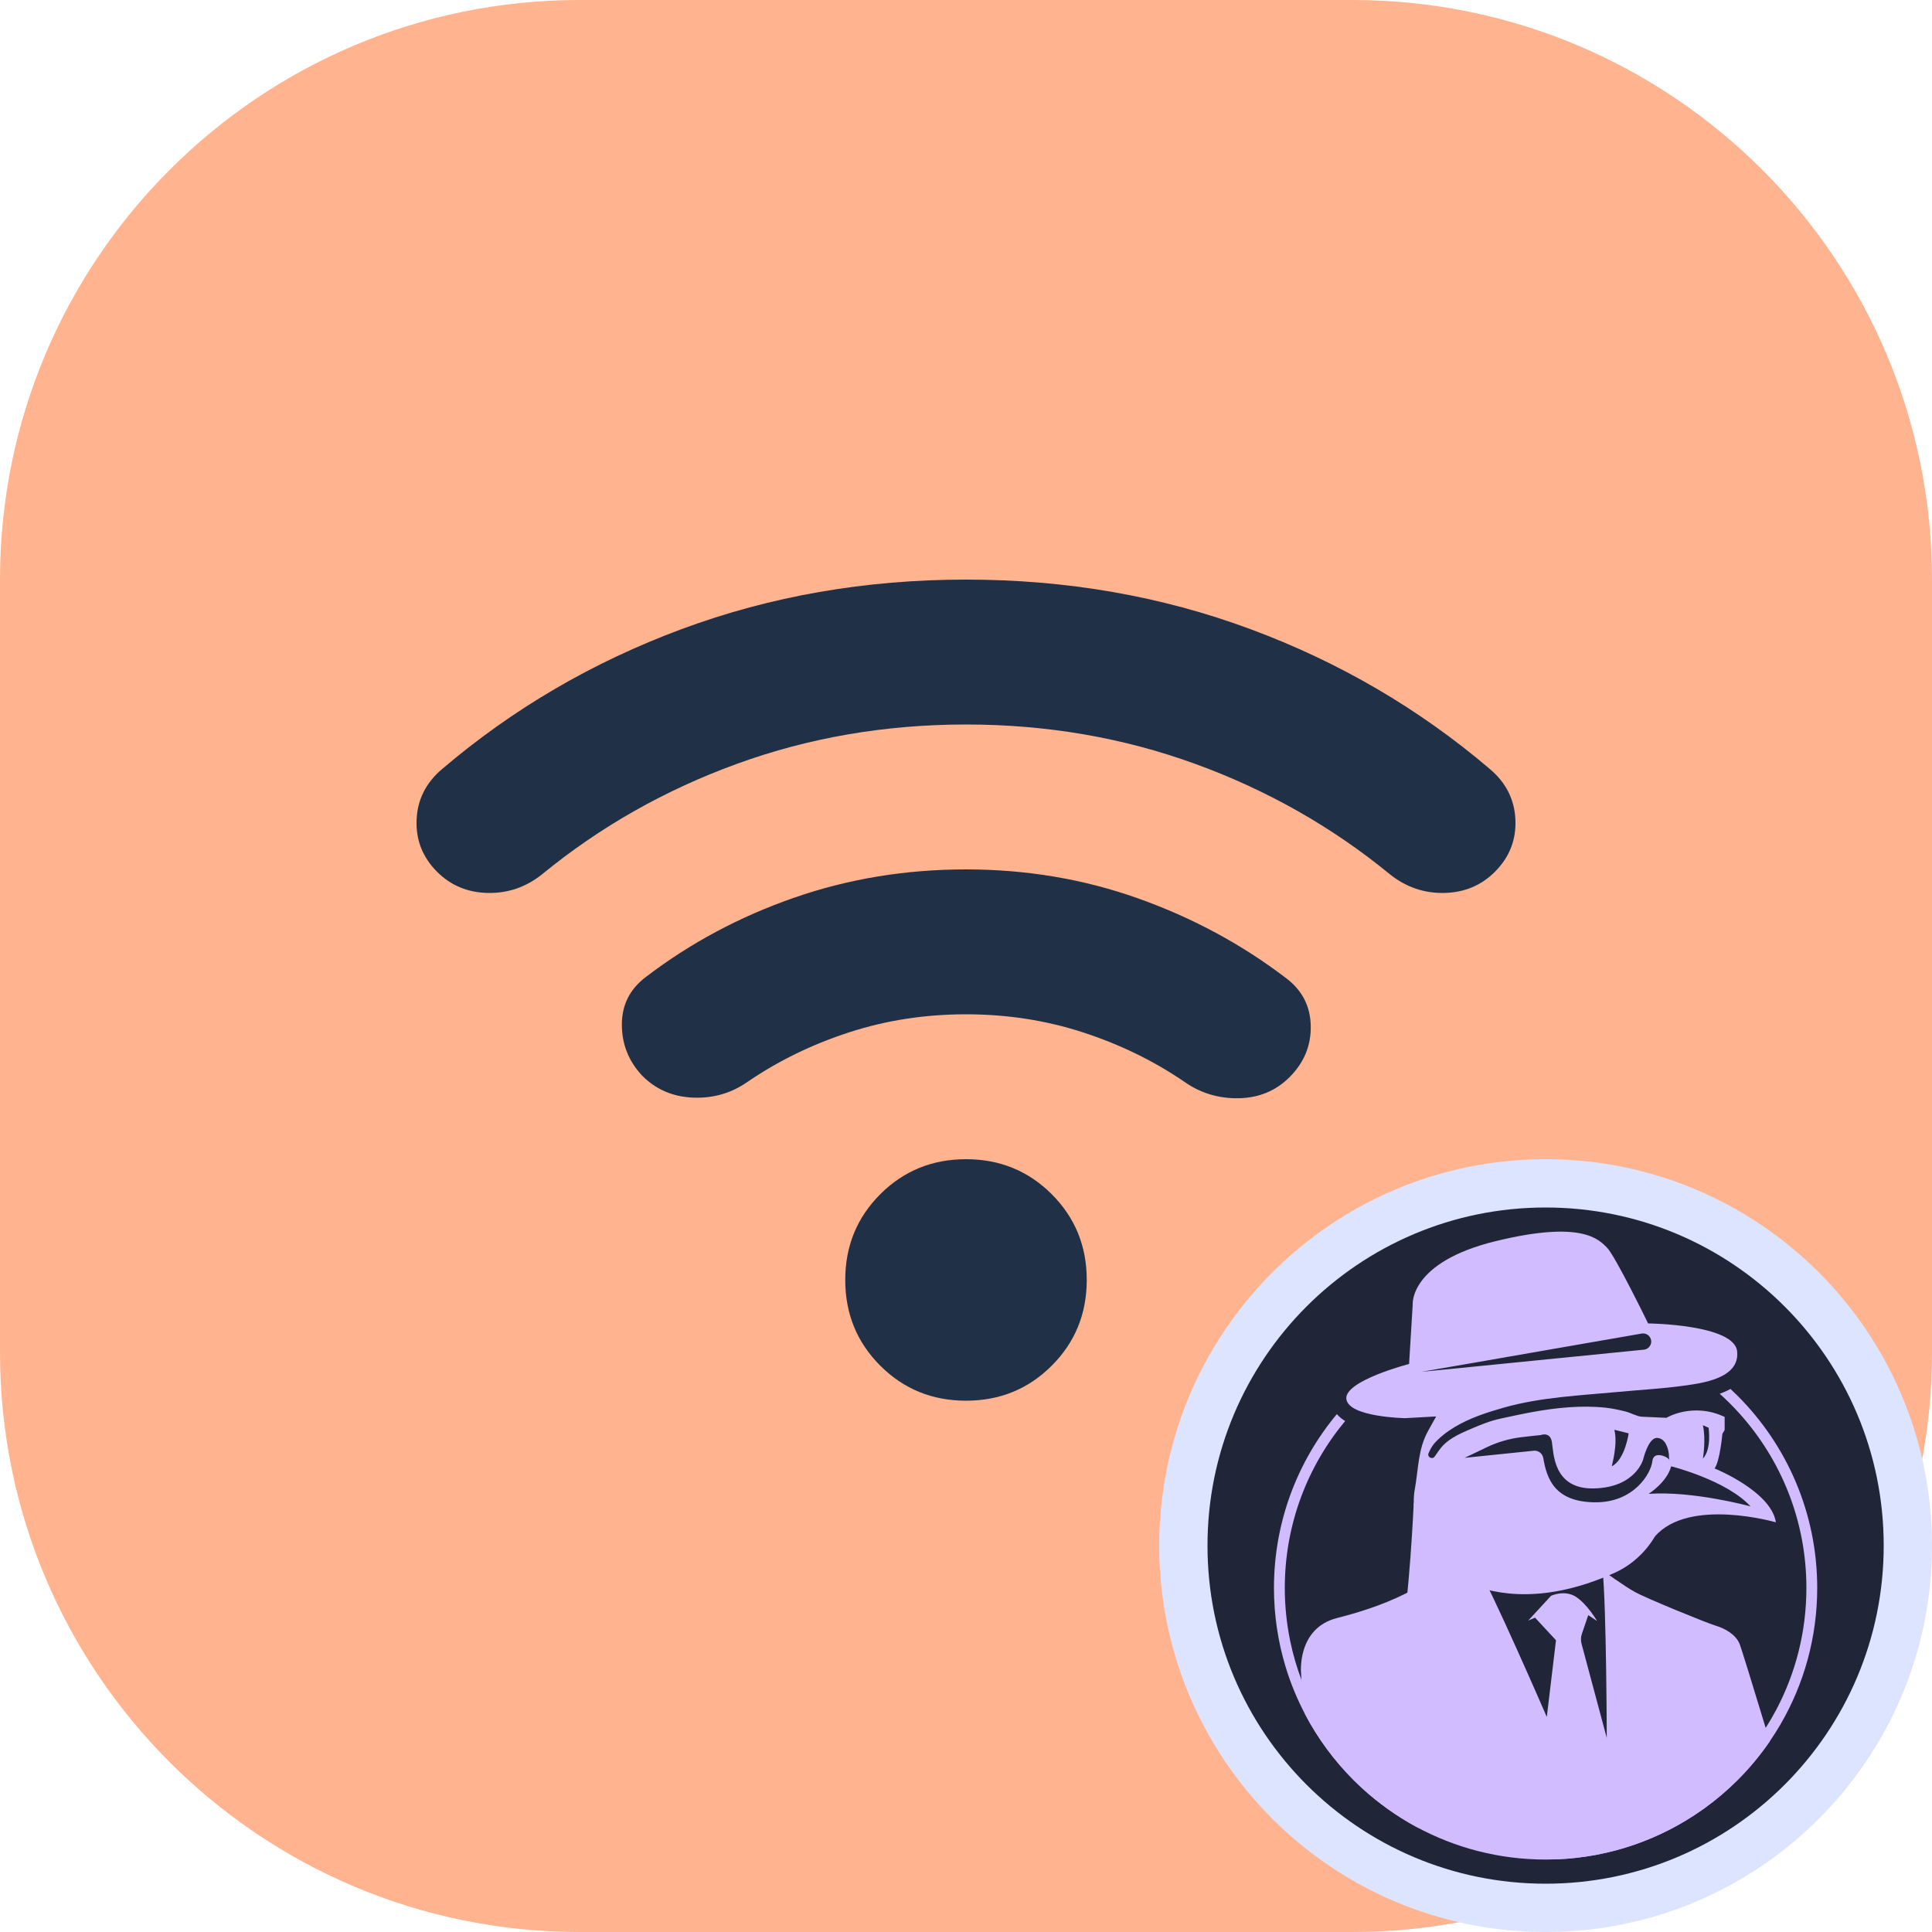
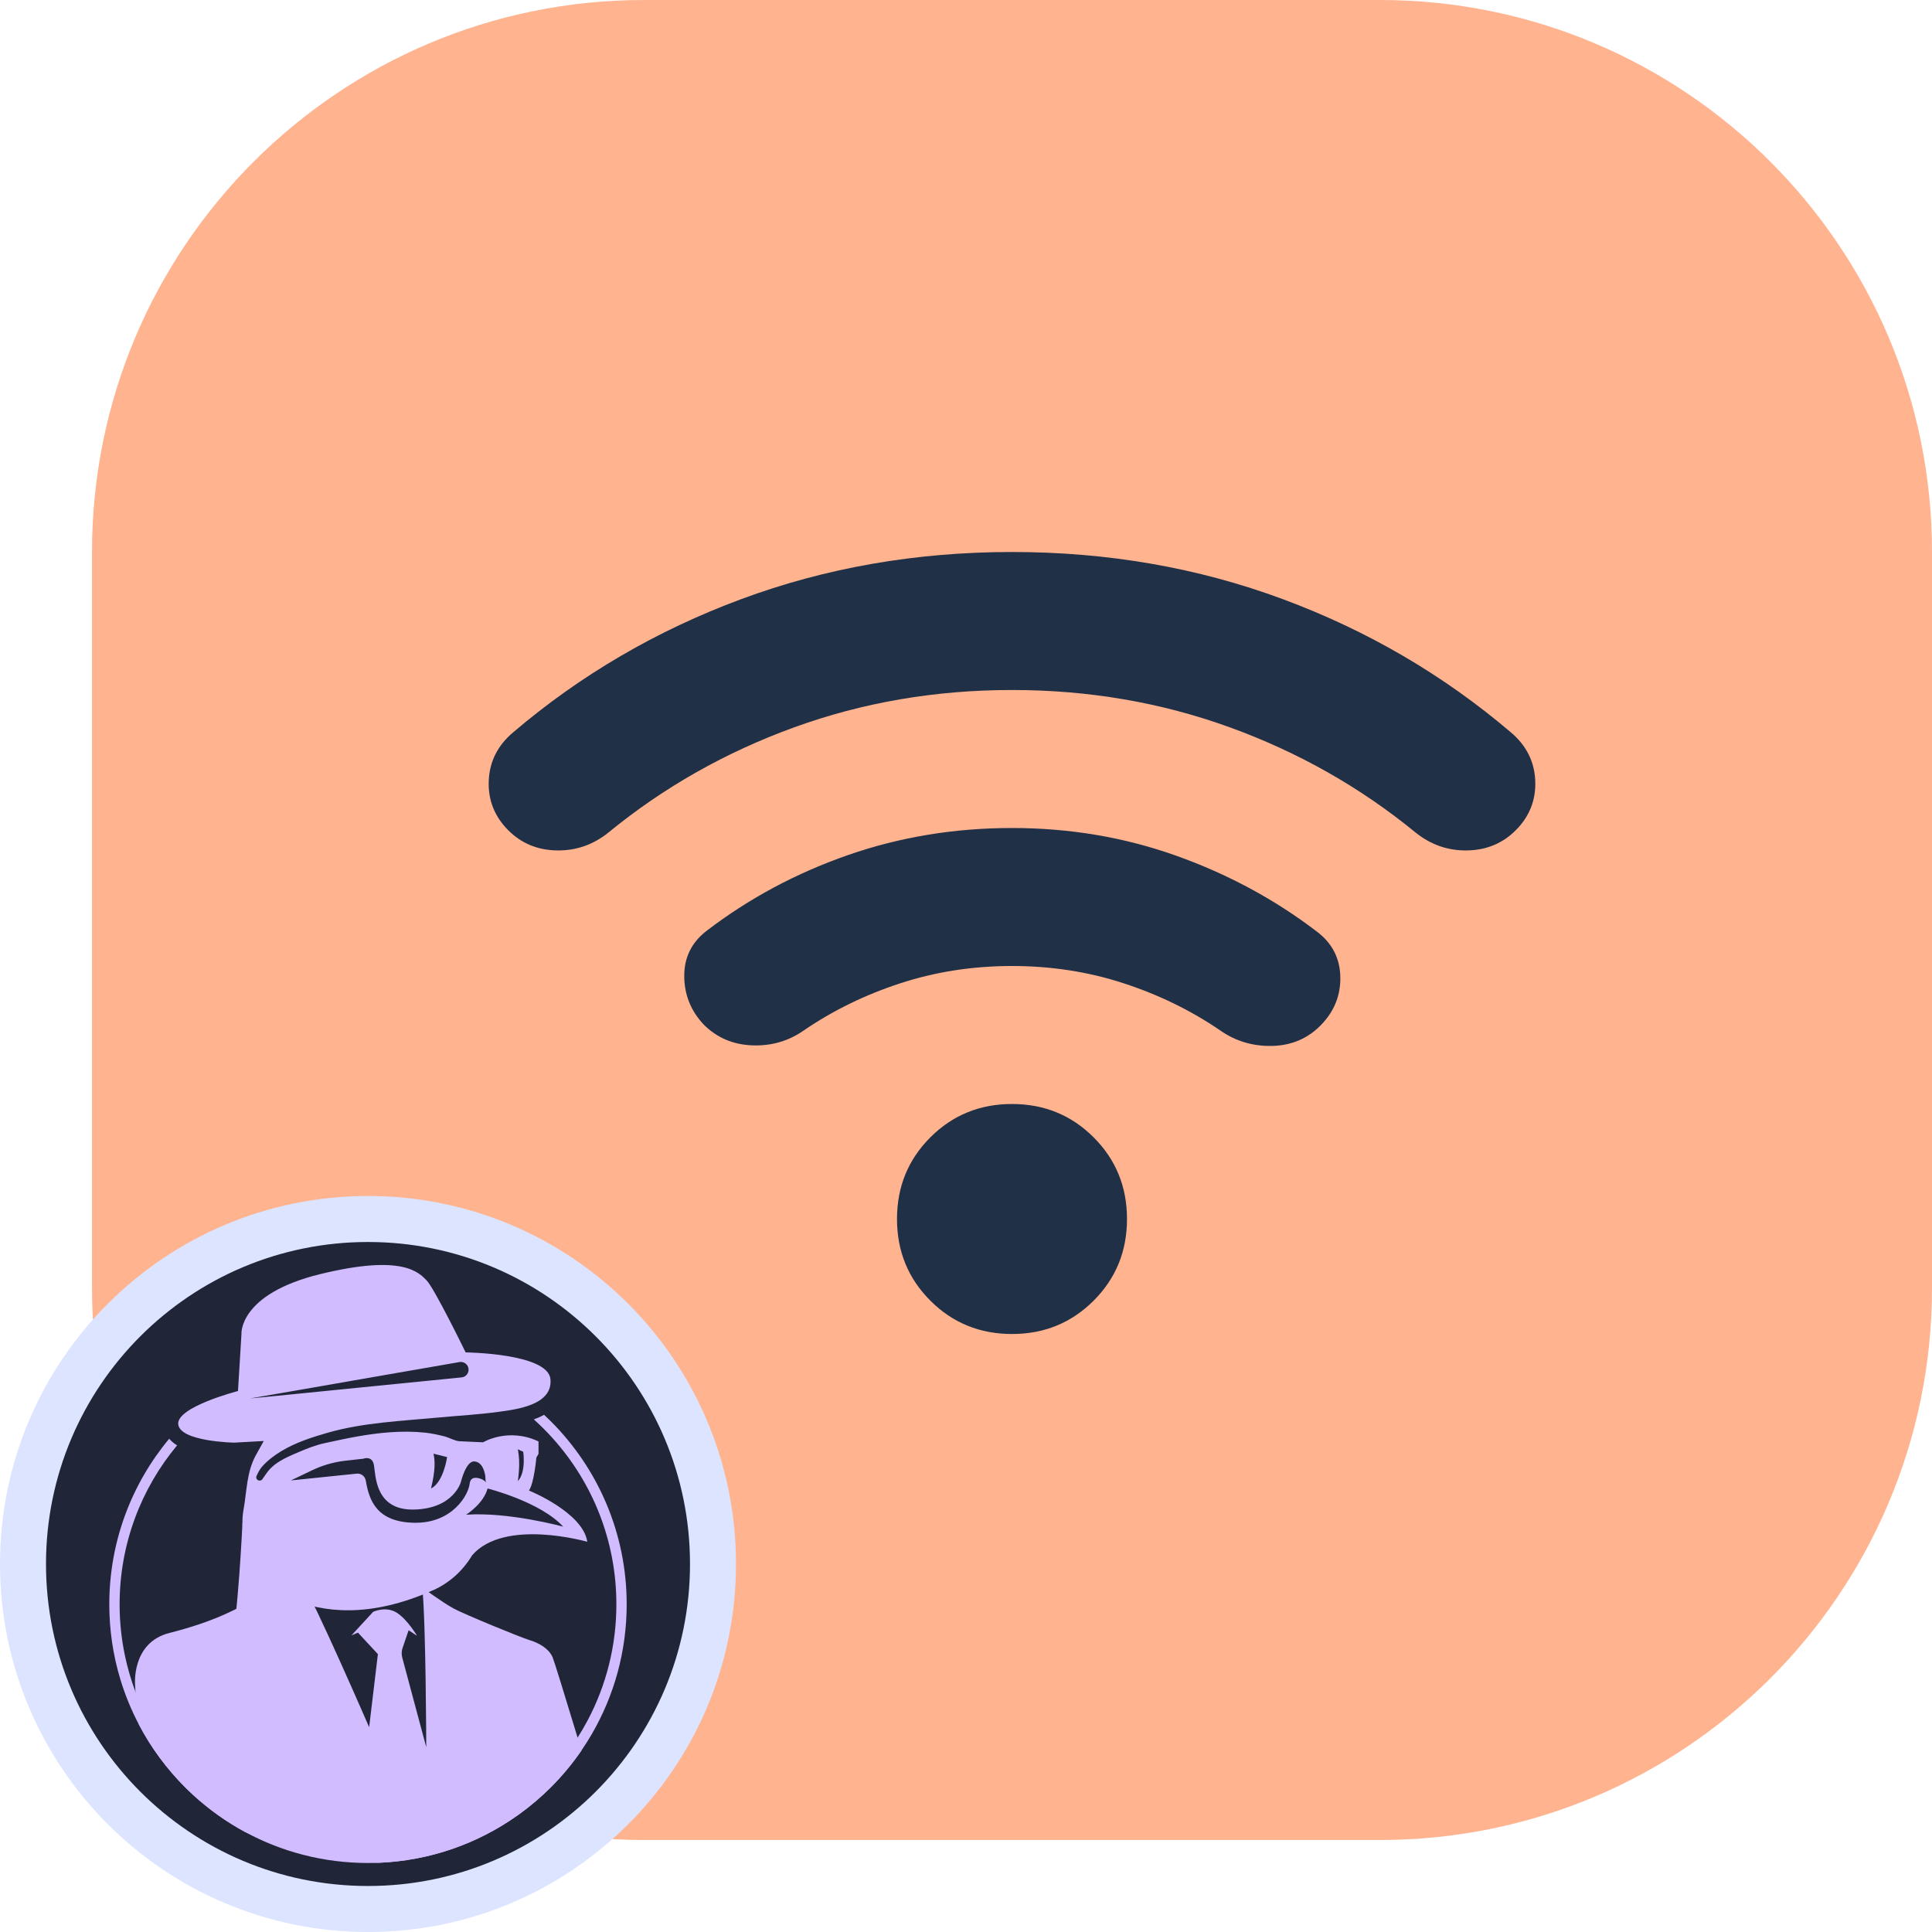
- <svg xmlns="http://www.w3.org/2000/svg" width="40" height="40" viewBox="0 0 40 40">
+ <svg xmlns="http://www.w3.org/2000/svg" width="40" height="40" viewBox="-2 0 42 42">
  <rect width="40" height="40" rx="12" fill="#ffb38f" />
  <g transform="translate(8 32) scale(0.025 -0.025)">
    <path fill="#203047" d="M480.0 120.0Q438 120 409.0 149.0Q380 178 380.0 220.0Q380 262 409.0 291.0Q438 320 480.0 320.0Q522 320 551.0 291.0Q580 262 580.0 220.0Q580 178 551.0 149.0Q522 120 480.0 120.0ZM745 470Q765 455 765.5 430.5Q766 406 748 388Q731 371 706.0 370.5Q681 370 661 384Q623 410 577.0 425.0Q531 440 480 440Q429 440 383.0 425.0Q337 410 299 384Q279 370 254.0 371.0Q229 372 212 389Q195 407 195.0 431.5Q195 456 215 471Q270 513 337.5 536.5Q405 560 480.0 560.0Q555 560 622.5 536.0Q690 512 745 470ZM914 643Q934 626 935.0 601.0Q936 576 918 558Q901 541 876.0 540.5Q851 540 831 556Q759 615 669.5 647.5Q580 680 480.0 680.0Q380 680 290.5 647.5Q201 615 129 556Q109 540 84.0 540.5Q59 541 42 558Q24 576 25.0 601.0Q26 626 46 643Q134 718 244.5 759.0Q355 800 480.0 800.0Q605 800 715.5 759.0Q826 718 914 643Z" />
  </g>
-   <g id="dux-badge">
+   <g id="dux-badge" transform="translate(-26 2)">
    <circle cx="32" cy="32" r="7.5" fill="#202538" stroke="#dce4ff" stroke-width="1" />
    <g transform="translate(26.376 25.5) scale(0.02329119)">
      <defs id="defs1">
        <clipPath clipPathUnits="userSpaceOnUse" id="clipPath21">
          <path d="M 0,1200 H 2000 V 0 H 0 Z" transform="translate(-673.8743,-704.2584)" id="path21" />
        </clipPath>
        <clipPath clipPathUnits="userSpaceOnUse" id="clipPath25">
          <path d="M 0,1200 H 2000 V 0 H 0 Z" transform="translate(-466.3045,-703.5978)" id="path25" />
        </clipPath>
        <clipPath clipPathUnits="userSpaceOnUse" id="clipPath27">
          <path d="M 0,1200 H 2000 V 0 H 0 Z" transform="translate(-695.28,-473.9274)" id="path27" />
        </clipPath>
        <clipPath clipPathUnits="userSpaceOnUse" id="clipPath29">
          <path d="M 0,1200 H 2000 V 0 H 0 Z" transform="translate(-457.9388,-632.9906)" id="path29" />
        </clipPath>
        <clipPath clipPathUnits="userSpaceOnUse" id="clipPath31">
          <path d="M 0,1200 H 2000 V 0 H 0 Z" transform="translate(-466.3045,-703.5978)" id="path31" />
        </clipPath>
        <clipPath clipPathUnits="userSpaceOnUse" id="clipPath33">
          <path d="M 0,1200 H 2000 V 0 H 0 Z" transform="translate(-614.5172,-638.933)" id="path33" />
        </clipPath>
      </defs>
      <g id="layer-MC0" transform="translate(-486.3102,-515.0272)">
        <path id="path20" d="M 0,0 C -1.568,1.568 -3.163,3.098 -4.787,4.61 -5.944,3.966 -7.185,3.35 -8.529,2.762 -9.658,2.277 -10.815,1.82 -11.981,1.4 c 1.885,-1.689 3.742,-3.425 5.552,-5.207 0.448,-0.429 0.886,-0.868 1.325,-1.306 2.221,-2.221 4.386,-4.498 6.476,-6.84 27.639,-30.784 44.453,-71.459 44.453,-116.089 0,-29.347 -7.259,-56.977 -20.09,-81.21 -2.192,-4.134 -4.544,-8.174 -7.054,-12.102 -6.83,-10.74 -14.827,-20.669 -23.785,-29.636 -5.944,-5.944 -12.317,-11.459 -19.073,-16.498 -0.56,-0.42 -1.12,-0.83 -1.689,-1.231 -28.675,-20.893 -63.975,-33.201 -102.186,-33.201 -48.018,0 -91.464,19.456 -122.948,50.93 -0.737,0.737 -1.465,1.474 -2.174,2.221 -0.55,0.569 -1.101,1.147 -1.633,1.726 -15.545,16.553 -27.881,36.14 -36.018,57.779 -3.098,8.211 -5.58,16.712 -7.409,25.464 -2.417,11.534 -3.686,23.496 -3.686,35.758 0.01,42.326 15.117,81.097 40.246,111.246 -2.072,1.278 -3.975,2.809 -5.534,4.637 -26.174,-31.399 -41.934,-71.822 -41.934,-115.883 0,-18.187 2.678,-35.748 7.67,-52.311 3.359,-11.142 7.754,-21.835 13.092,-31.95 8.528,-16.208 19.446,-30.961 32.276,-43.801 1.251,-1.25 2.529,-2.491 3.817,-3.685 0.662,-0.644 1.334,-1.26 2.006,-1.876 10.862,-9.938 22.945,-18.578 36,-25.661 25.632,-13.913 55.016,-21.816 86.229,-21.816 2.454,0 4.908,0.047 7.334,0.14 36.056,1.446 69.424,13.427 97.054,32.976 0.569,0.392 1.148,0.793 1.698,1.204 7.82,5.655 15.164,11.925 21.966,18.718 7.904,7.904 15.07,16.526 21.406,25.773 2.556,3.723 4.973,7.558 7.25,11.477 15.499,26.697 24.382,57.723 24.382,90.812 C 53.038,-78.055 32.762,-32.762 0,0" style="fill:#D0BCFF;fill-opacity:1;fill-rule:nonzero;stroke:none" transform="matrix(1.333333,0,0,-1.333333,898.4991,660.9888)" clip-path="url(#clipPath21)" />
        <path id="path24" d="M 0,0 -0.169,-0.292 C 1.43,-0.2 3.091,-0.108 4.798,0 Z" style="fill:#D0BCFF;fill-opacity:1;fill-rule:nonzero;stroke:none" transform="matrix(1.333333,0,0,-1.333333,621.7393,661.8696)" clip-path="url(#clipPath25)" />
        <path id="path26" d="m 0,0 c -6.336,-9.247 -13.502,-17.869 -21.406,-25.773 -6.802,-6.793 -14.146,-13.063 -21.965,-18.718 -0.551,-0.411 -1.129,-0.812 -1.699,-1.204 -27.629,-19.549 -60.998,-31.53 -97.053,-32.976 -33.247,1.129 -64.852,8.762 -93.564,21.676 -13.054,7.082 -25.138,15.723 -36,25.661 -0.672,0.616 -1.343,1.232 -2.006,1.876 -1.288,1.194 -2.566,2.435 -3.816,3.685 -12.831,12.84 -23.748,27.593 -32.277,43.801 -1.092,7.651 -1.941,15.378 -2.445,23.039 -0.102,1.502 -0.186,3.004 -0.261,4.497 0,0 -2.865,29.795 23.944,36.634 26.827,6.84 65.654,19.745 87.722,50.305 0,0 0.327,-8.38 5.506,-15.779 8.034,-11.422 46.674,-100.46 46.674,-100.46 l 6.121,51.135 -13.978,15.079 -4.553,-1.987 15.228,16.544 c 0,0 8.94,4.218 16.554,-0.653 7.605,-4.899 14.146,-16.153 14.146,-16.153 l -5.879,3.892 -4.227,-12.364 c -0.756,-2.184 -0.83,-4.535 -0.233,-6.784 l 16.796,-62.687 c 0,0 -0.243,87.415 -2.781,111.685 0,0 14.221,-10.367 21.621,-14.454 7.381,-4.078 47.215,-20.407 53.738,-22.395 6.504,-1.987 13.222,-5.841 15.882,-11.916 1.026,-2.351 8.594,-26.939 17.486,-56.229 C -1.829,6.028 -0.914,3.023 0,0" style="fill:#D0BCFF;fill-opacity:1;fill-rule:nonzero;stroke:none" transform="matrix(1.333333,0,0,-1.333333,927.04,968.0968)" clip-path="url(#clipPath27)" />
        <path id="path28" d="m 0,0 c 0,0 -3.081,-67.22 -8.64,-90.616 -5.559,-23.397 30.316,0 30.316,0 l 20.9,68.629 z" style="fill:#D0BCFF;fill-opacity:1;fill-rule:nonzero;stroke:none" transform="matrix(1.333333,0,0,-1.333333,610.5851,756.0125)" clip-path="url(#clipPath29)" />
        <path id="path30" d="M 0,0 -0.169,-0.292 C 1.43,-0.2 3.091,-0.108 4.798,0 Z" style="fill:#D0BCFF;fill-opacity:1;fill-rule:nonzero;stroke:none" transform="matrix(1.333333,0,0,-1.333333,621.7393,661.8696)" clip-path="url(#clipPath31)" />
        <path id="path32" d="m 0,0 c 0,0 12.178,7.604 15.029,18.355 0,0 36.913,-9.243 52.904,-26.719 C 66.887,-8.091 29.642,2.031 0,0 m -36.152,-5.643 c -26.791,0.404 -31.781,16.05 -34.086,29.523 -0.511,2.958 -3.148,5.073 -6.13,4.883 l -46.275,-4.764 14.922,7.14 c 3.505,1.687 7.164,3.077 10.895,4.17 3.742,1.093 7.556,1.901 11.429,2.376 4.051,0.499 8.542,1.01 13.46,1.509 0,0 6.19,2.459 7.414,-4.479 1.259,-6.926 0.499,-31.864 28.287,-31.103 27.777,0.76 32.612,19.412 32.612,19.412 0,0 3.458,14.471 9.232,14.257 5.263,-0.202 7.27,-6.142 7.853,-10.479 0.142,-1.045 -0.06,-3.54 0.582,-4.324 -0.939,1.152 -2.162,2.032 -3.564,2.554 C 7.604,26.113 3.065,26.945 2.471,21.658 1.616,13.877 -9.599,-6.059 -36.152,-5.643 m 13.306,48.354 9.528,-2.377 c 0,0 -2.388,-17.5 -11.227,-21.979 -0.25,-0.13 4.194,14.281 1.699,24.356 m 59.022,3.041 3.79,-1.687 c 0,0 2.198,-14.209 -3.79,-20.577 0,0 2.174,12.474 0,22.264 m -187.451,35.63 c 12.225,2.067 24.45,4.229 36.664,6.332 l 36.663,6.392 73.303,12.748 c 2.958,0.522 5.774,-1.462 6.285,-4.408 0.522,-2.947 -1.462,-5.762 -4.42,-6.285 -0.119,-0.024 -0.261,-0.036 -0.38,-0.047 H -3.184 L -114.243,85.029 c -12.344,-1.224 -24.676,-2.495 -37.032,-3.647 M 43.97,16.93 c 3.54,4.693 5.215,23.096 5.215,23.096 l 1.497,2.518 v 8.744 C 29.381,61.327 11.869,50.682 11.869,50.682 l -16.491,0.749 c -3.112,0.142 -7.449,2.637 -10.644,3.433 -4.42,1.093 -8.804,2.068 -13.342,2.566 -16.407,1.735 -32.933,0 -49.091,-2.934 -7.021,-1.271 -13.971,-2.851 -20.957,-4.325 -6.701,-1.425 -12.878,-3.908 -19.151,-6.605 -4.313,-1.842 -8.649,-3.659 -12.641,-6.119 -2.436,-1.496 -4.741,-3.243 -6.737,-5.31 -2.126,-2.21 -3.659,-4.859 -5.476,-7.319 -1.545,-2.091 -4.907,-0.463 -4.147,2.032 0.024,0.059 0.048,0.119 0.06,0.154 0.867,2.044 2.221,4.646 3.659,6.345 3.588,4.241 8.958,8.292 13.686,11.12 10.039,6.071 21.48,9.766 32.767,12.985 24.771,7.057 51.442,8.138 77.009,10.55 14.114,1.331 28.43,2.091 42.473,4.016 12.784,1.734 37.935,4.859 36.176,22.882 -1.71,18.129 -59.355,18.712 -59.355,18.712 0,0 -21.943,45.027 -27.372,50.468 -5.418,5.418 -16.503,18.474 -74.254,4.384 -57.739,-14.078 -55.327,-42.259 -55.327,-42.259 l -2.412,-39.622 c 0,0 -43.198,-11.179 -41.832,-23.321 1.391,-12.142 39.171,-12.819 39.171,-12.819 0,0 8.577,0.439 20.696,1.152 l -5.382,-9.683 c -6.749,-12.13 -6.38,-25.258 -8.851,-38.908 -4.277,-23.631 11.963,-52.702 33.978,-62.147 21.1,-9.053 53.949,-13.782 99.012,6.368 11.085,4.954 20.328,13.282 26.66,23.618 l 0.499,0.796 c 22.728,26.125 80.574,9.386 80.574,9.386 C 81.774,1.699 43.97,16.93 43.97,16.93" style="fill:#D0BCFF;fill-opacity:1;fill-rule:nonzero;stroke:none" transform="matrix(1.333333,0,0,-1.333333,819.3563,748.0893)" clip-path="url(#clipPath33)" />
      </g>
    </g>
  </g>
</svg>
